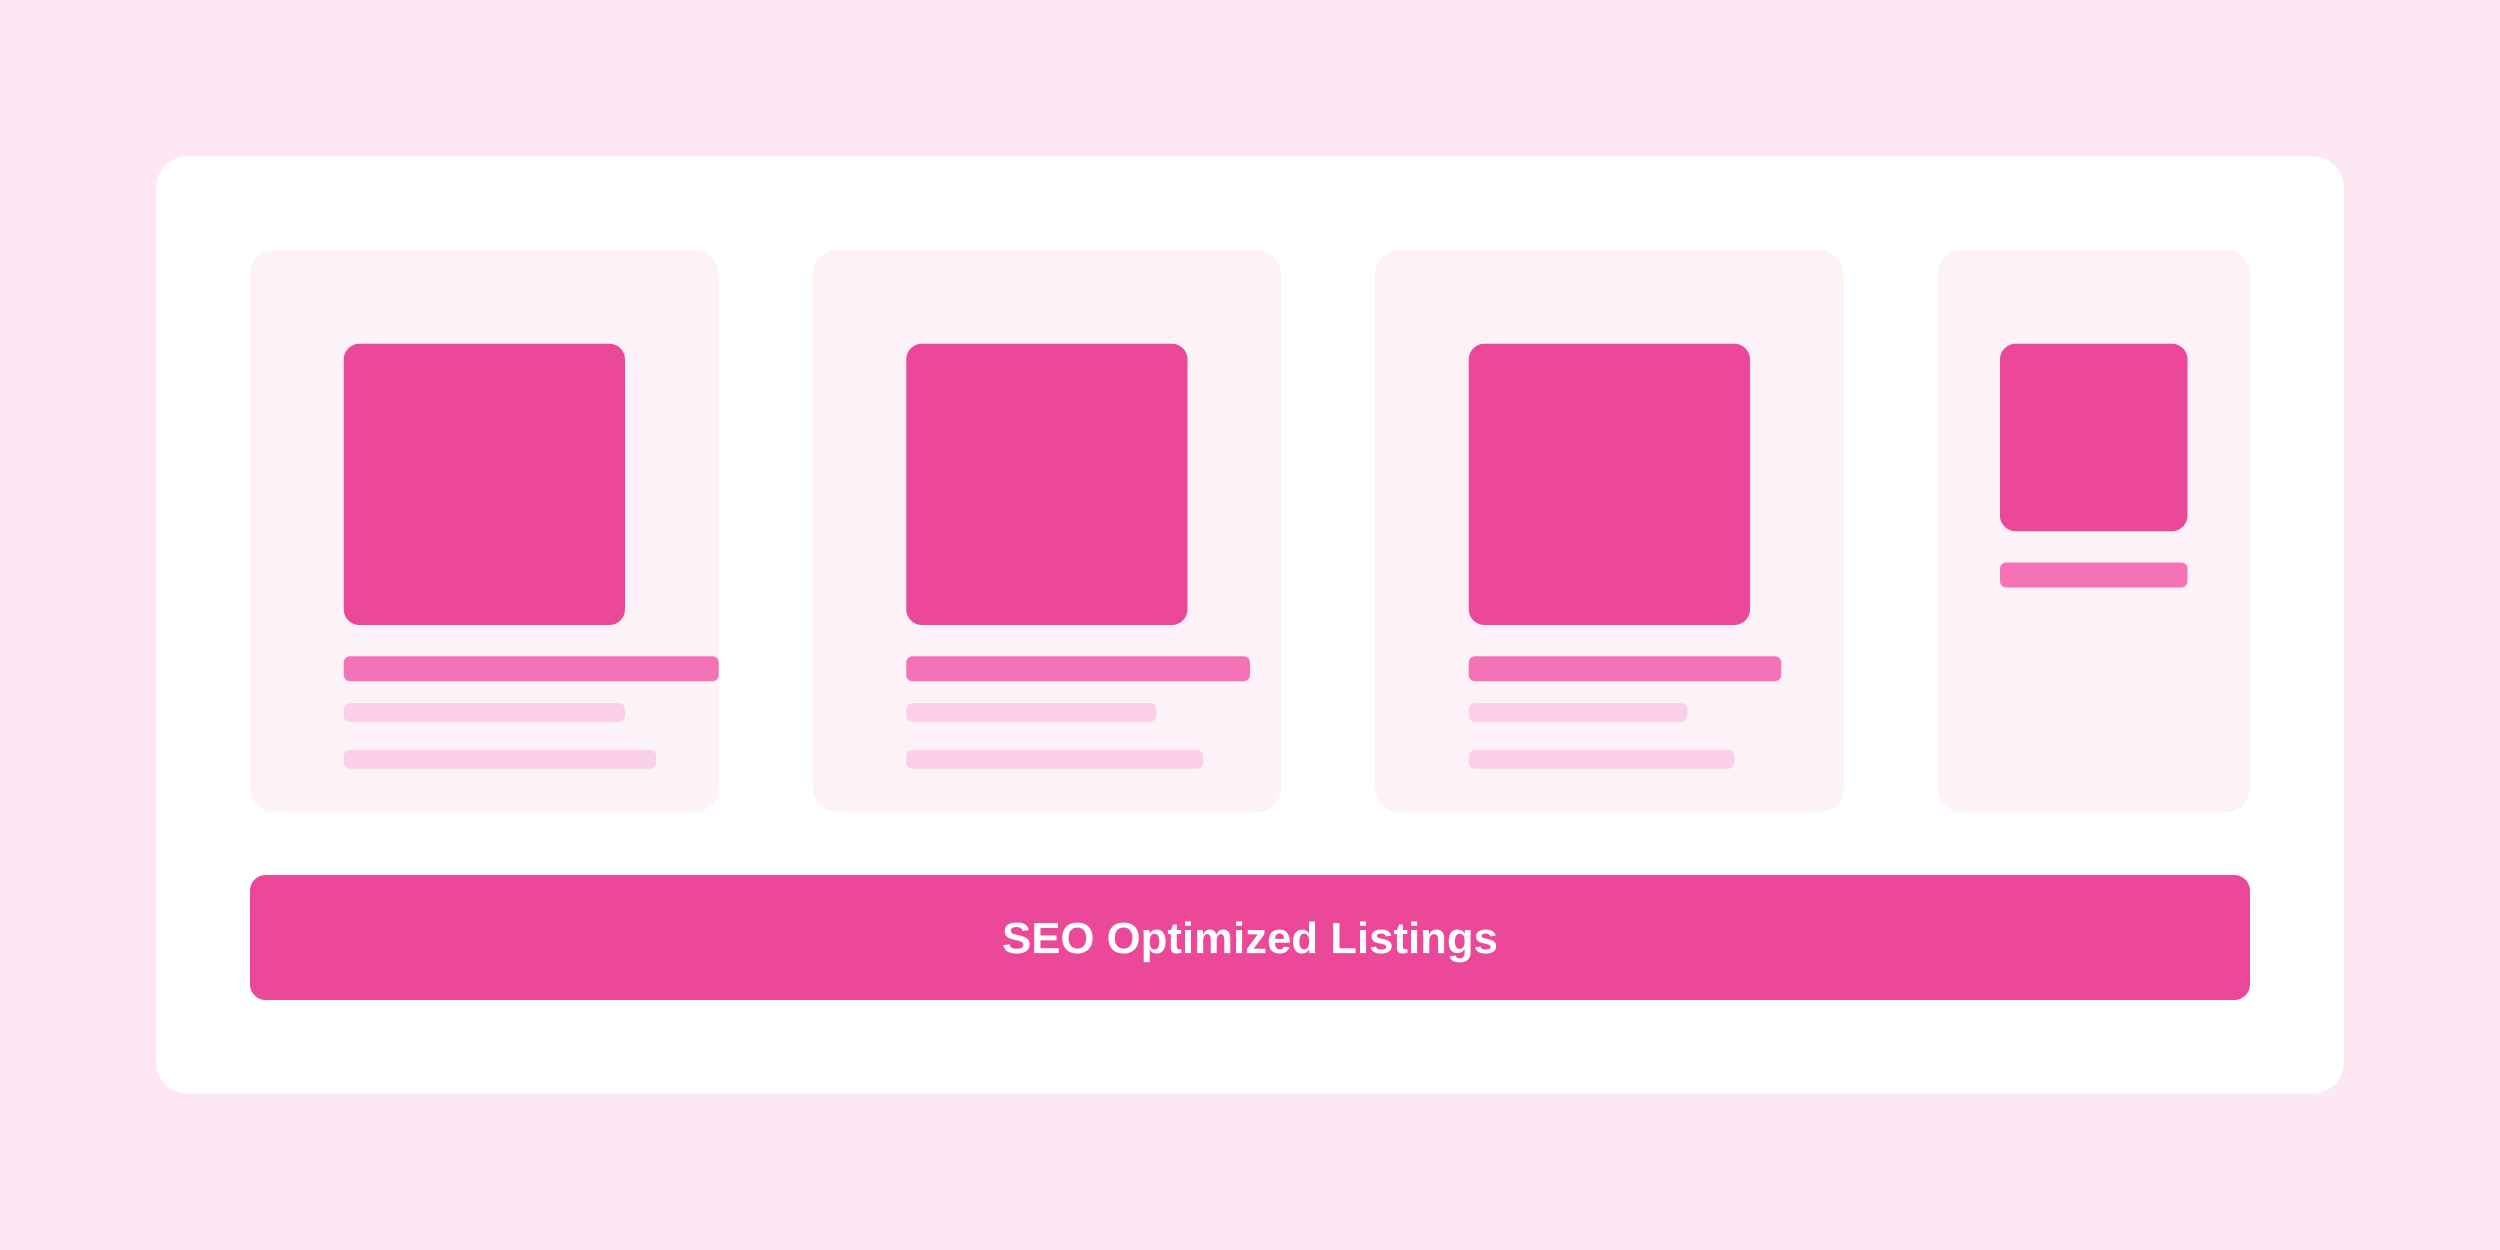
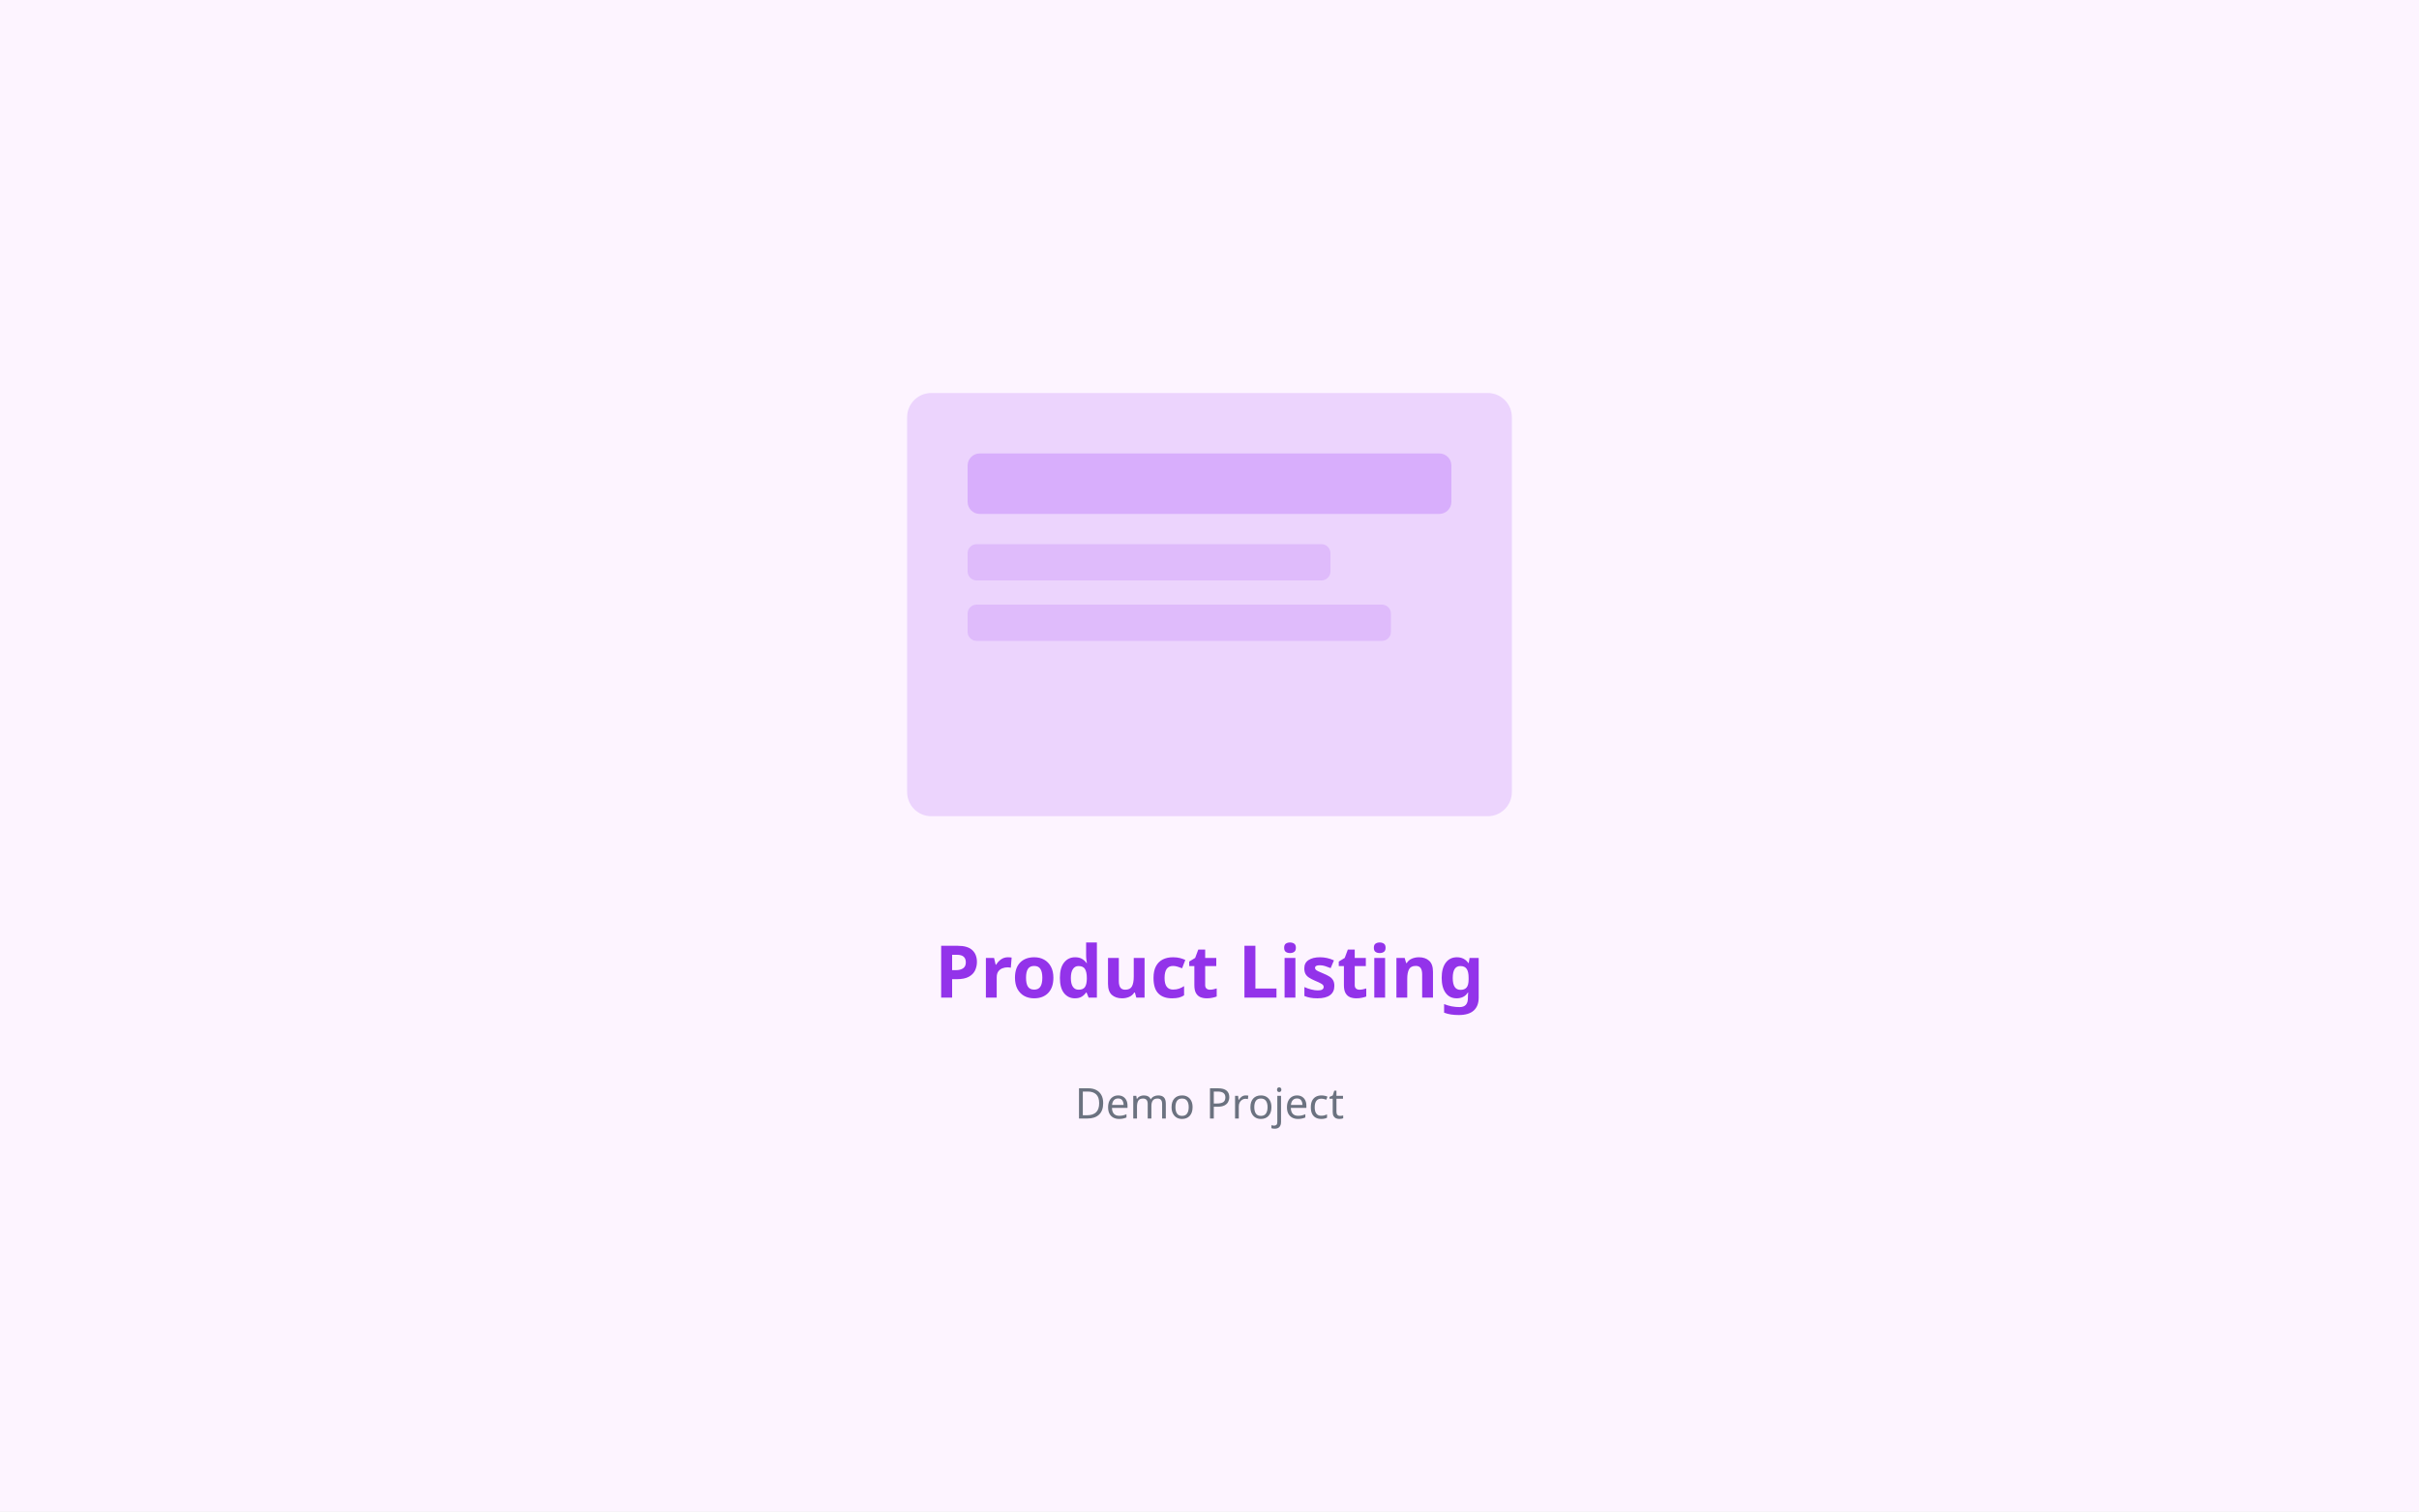
- <svg xmlns="http://www.w3.org/2000/svg" width="800" height="400" viewBox="0 0 800 400" fill="none">
-   <rect width="800" height="400" fill="#FCE7F3" />
-   <rect x="50" y="50" width="700" height="300" rx="10" fill="white" />
-   <rect x="80" y="80" width="150" height="180" rx="8" fill="#FDF2F8" />
-   <rect x="110" y="110" width="90" height="90" rx="5" fill="#EC4899" />
-   <rect x="110" y="210" width="120" height="8" rx="2" fill="#F472B6" />
-   <rect x="110" y="225" width="90" height="6" rx="2" fill="#FBCFE8" />
-   <rect x="110" y="240" width="100" height="6" rx="2" fill="#FBCFE8" />
-   <rect x="260" y="80" width="150" height="180" rx="8" fill="#FDF2F8" />
-   <rect x="290" y="110" width="90" height="90" rx="5" fill="#EC4899" />
-   <rect x="290" y="210" width="110" height="8" rx="2" fill="#F472B6" />
-   <rect x="290" y="225" width="80" height="6" rx="2" fill="#FBCFE8" />
-   <rect x="290" y="240" width="95" height="6" rx="2" fill="#FBCFE8" />
-   <rect x="440" y="80" width="150" height="180" rx="8" fill="#FDF2F8" />
-   <rect x="470" y="110" width="90" height="90" rx="5" fill="#EC4899" />
-   <rect x="470" y="210" width="100" height="8" rx="2" fill="#F472B6" />
-   <rect x="470" y="225" width="70" height="6" rx="2" fill="#FBCFE8" />
-   <rect x="470" y="240" width="85" height="6" rx="2" fill="#FBCFE8" />
-   <rect x="620" y="80" width="100" height="180" rx="8" fill="#FDF2F8" />
-   <rect x="640" y="110" width="60" height="60" rx="5" fill="#EC4899" />
-   <rect x="640" y="180" width="60" height="8" rx="2" fill="#F472B6" />
-   <rect x="80" y="280" width="640" height="40" rx="5" fill="#EC4899" />
-   <text x="400" y="305" font-family="Arial" font-size="14" fill="white" text-anchor="middle" font-weight="bold">SEO Optimized Listings</text>
+ <svg xmlns="http://www.w3.org/2000/svg" viewBox="0 0 800 500" fill="none">
+   <rect width="800" height="500" fill="#FDF4FF" />
+   <rect x="300" y="130" width="200" height="140" rx="8" fill="#A855F7" opacity="0.2" />
+   <rect x="320" y="150" width="160" height="20" rx="4" fill="#A855F7" opacity="0.3" />
+   <rect x="320" y="180" width="120" height="12" rx="3" fill="#A855F7" opacity="0.2" />
+   <rect x="320" y="200" width="140" height="12" rx="3" fill="#A855F7" opacity="0.2" />
+   <text x="400" y="330" text-anchor="middle" font-family="system-ui" font-size="24" font-weight="600" fill="#9333EA">Product Listing</text>
+   <text x="400" y="370" text-anchor="middle" font-family="system-ui" font-size="14" fill="#6B7280">Demo Project</text>
</svg>
